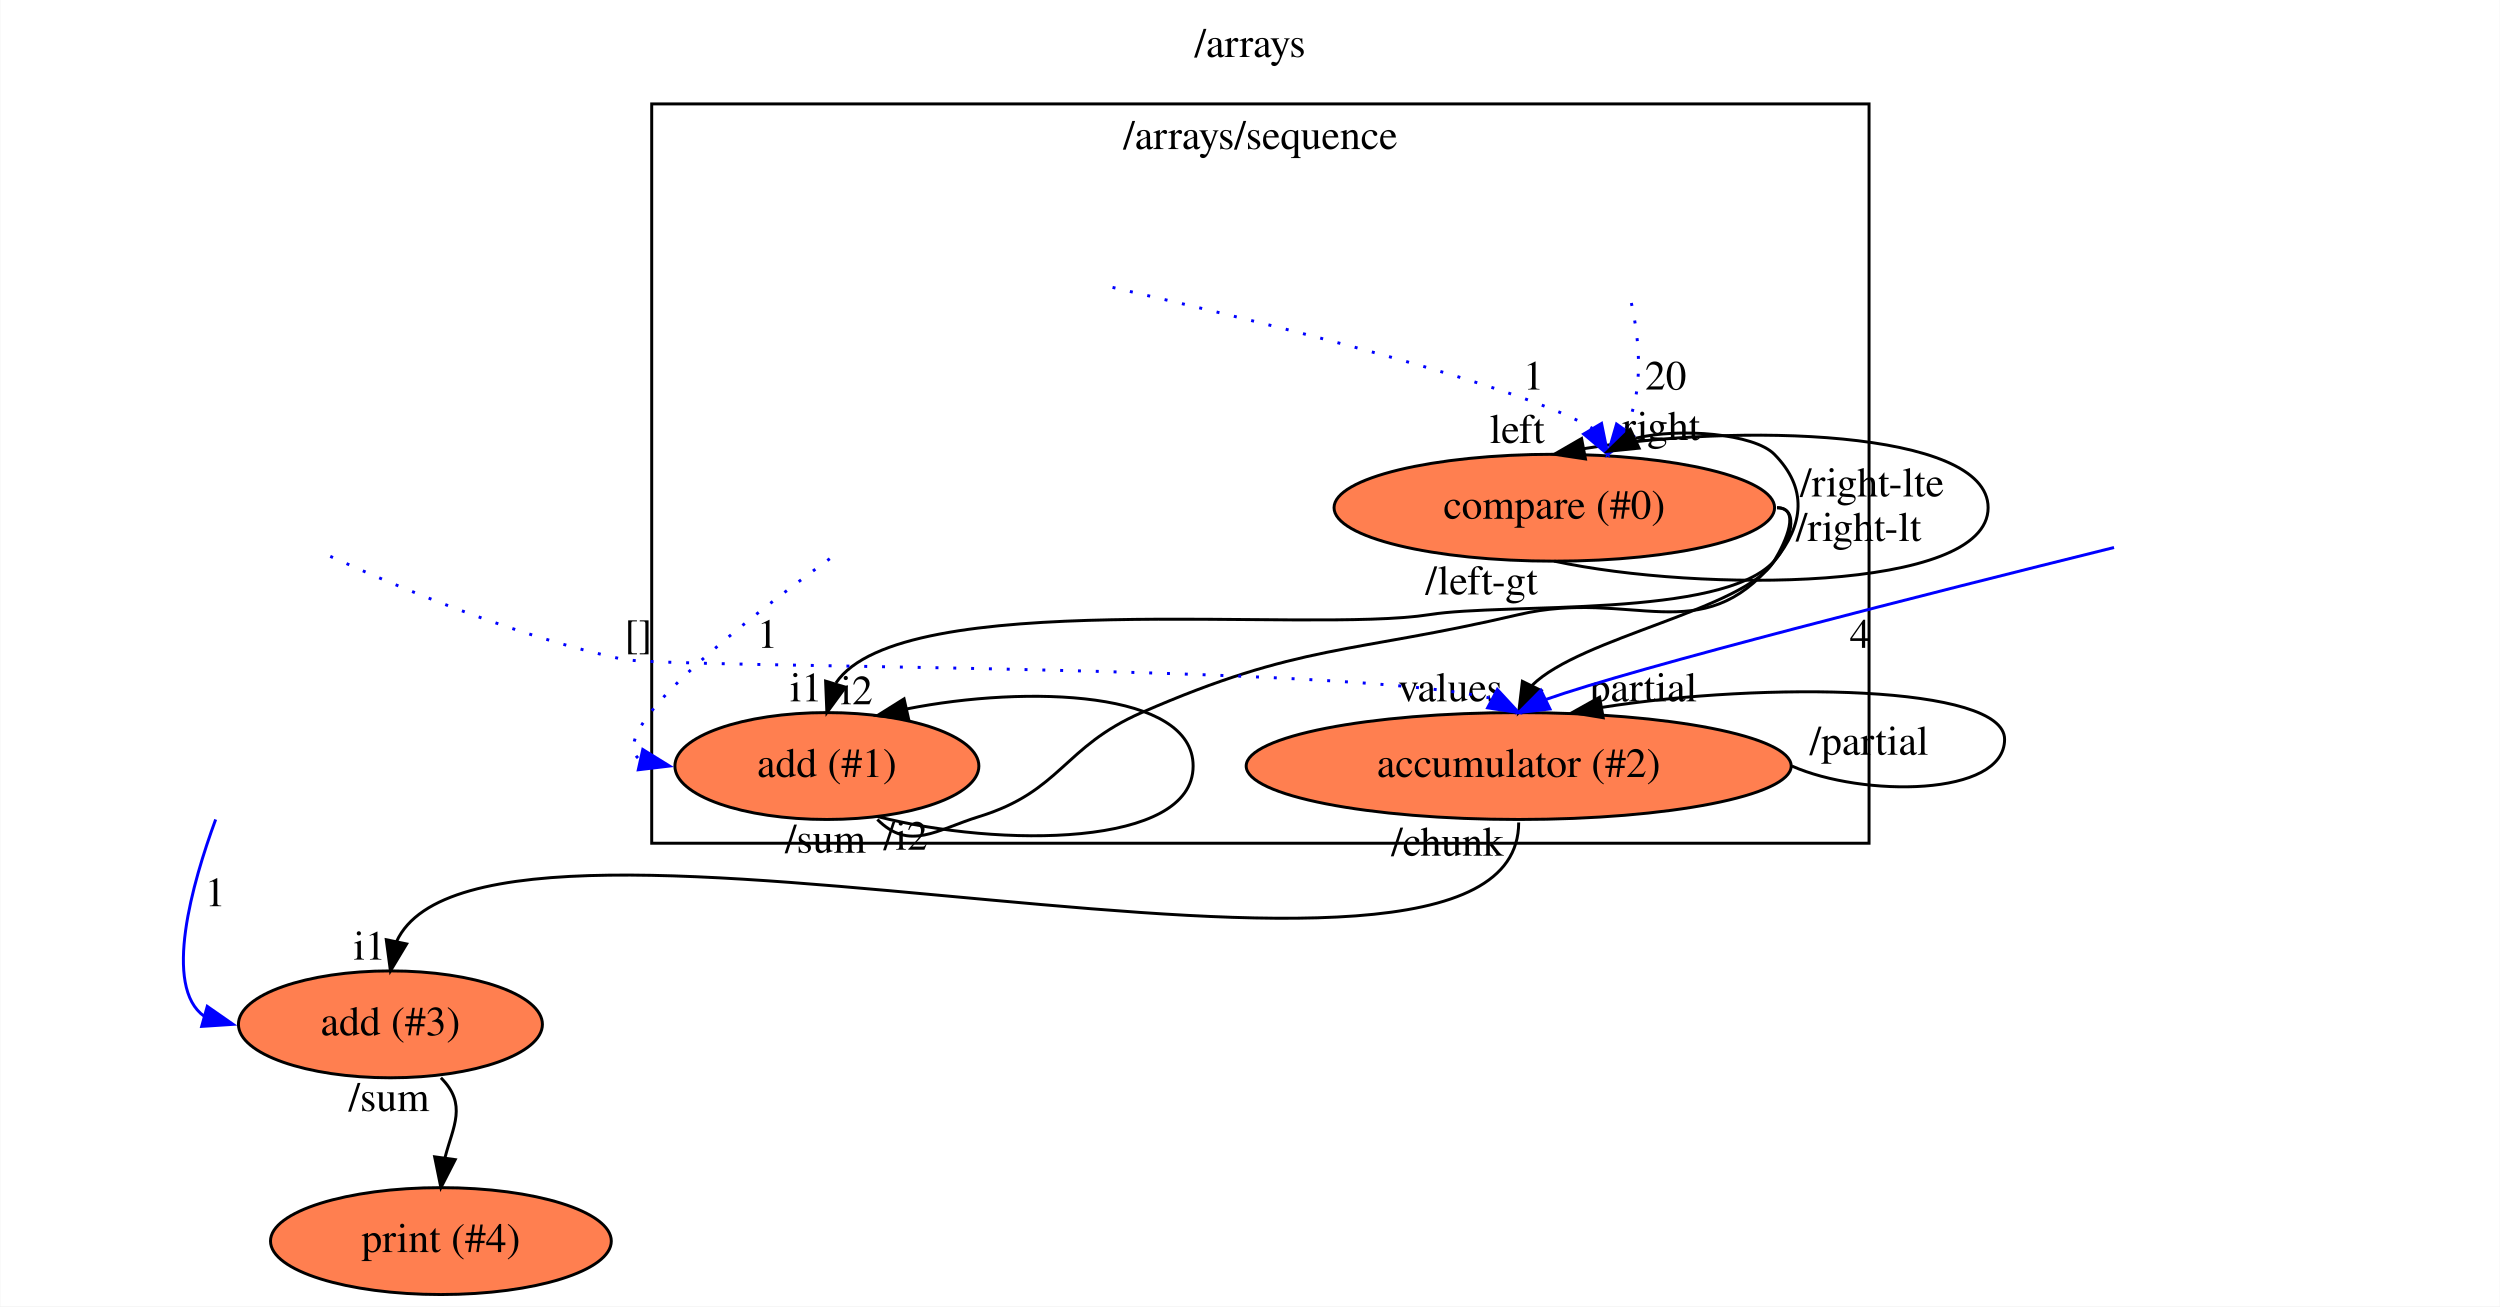
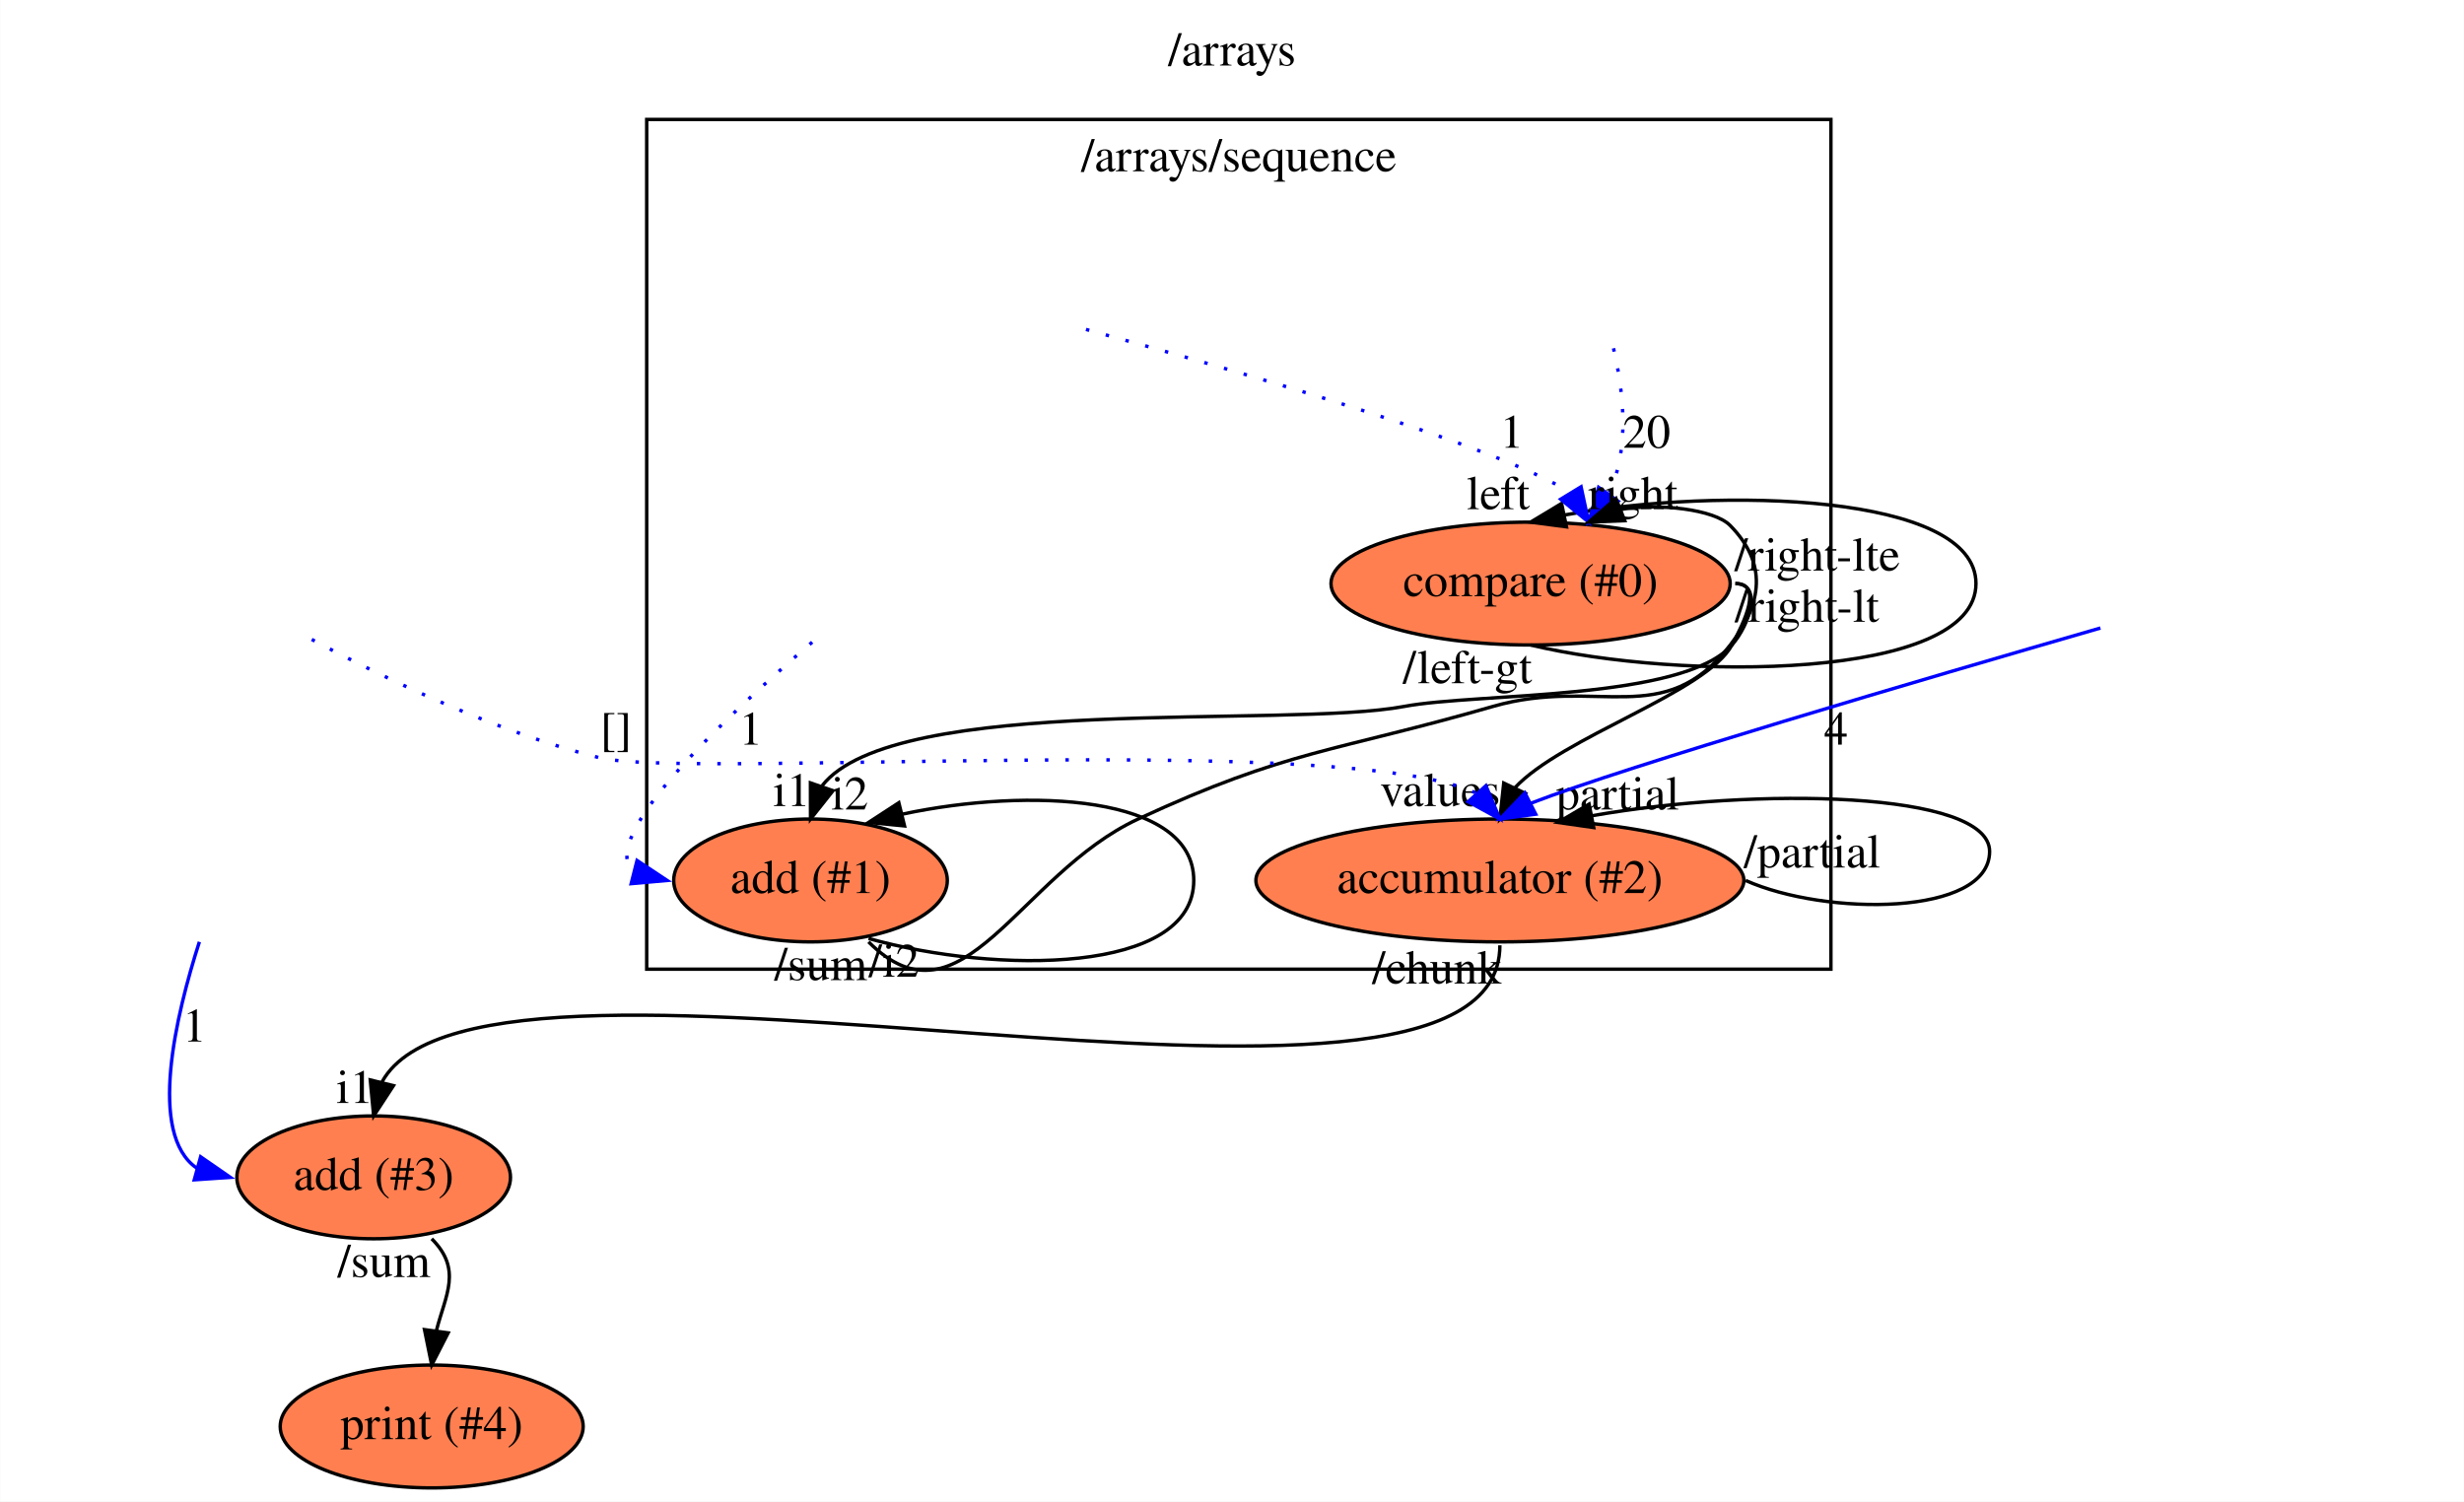
- <svg xmlns="http://www.w3.org/2000/svg" xmlns:xlink="http://www.w3.org/1999/xlink" width="842pt" height="440pt" viewBox="0.00 0.00 841.79 440.00">
+ <svg xmlns="http://www.w3.org/2000/svg" xmlns:xlink="http://www.w3.org/1999/xlink" width="722pt" height="440pt" viewBox="0.00 0.00 721.89 440.00">
  <g id="graph0" class="graph" transform="scale(1 1) rotate(0) translate(4 436)">
-     <polygon fill="white" stroke="transparent" points="-4,4 -4,-436 837.79,-436 837.79,4 -4,4" />
-     <text text-anchor="middle" x="416.89" y="-416.8" font-family="Times,serif" font-size="14.00">/arrays</text>
+     <polygon fill="white" stroke="transparent" points="-4,4 -4,-436 717.89,-436 717.89,4 -4,4" />
+     <text text-anchor="middle" x="356.94" y="-416.8" font-family="Times,serif" font-size="14.00">/arrays</text>
    <g id="clust1" class="cluster">
-       <polygon fill="none" stroke="black" points="215.39,-152 215.39,-401 625.39,-401 625.39,-152 215.39,-152" />
-       <text text-anchor="middle" x="420.39" y="-385.8" font-family="Times,serif" font-size="14.00">/arrays/sequence</text>
+       <polygon fill="none" stroke="black" points="185.44,-152 185.44,-401 532.44,-401 532.44,-152 185.44,-152" />
+       <text text-anchor="middle" x="358.94" y="-385.8" font-family="Times,serif" font-size="14.00">/arrays/sequence</text>
    </g>
    <g id="node1" class="node">
      <g id="a_node1">
-         <a xlink:href="file:///home/andrew/workspace/flow/flowstdlib/control/compare_switch/compare_switch.html" xlink:title="compare (#0)">
-           <ellipse fill="coral" stroke="black" cx="519.39" cy="-265" rx="74.19" ry="18" />
-           <text text-anchor="middle" x="519.39" y="-261.3" font-family="Times,serif" font-size="14.00">compare (#0)</text>
+         <a xlink:href="file:///Users/andrew/workspace/flow/flowstdlib/control/compare_switch/compare_switch.html" xlink:title="compare (#0)">
+           <ellipse fill="coral" stroke="black" cx="444.44" cy="-265" rx="58.49" ry="18" />
+           <text text-anchor="middle" x="444.44" y="-261.3" font-family="Times,serif" font-size="14.00">compare (#0)</text>
        </a>
      </g>
    </g>
    <g id="edge4" class="edge">
-       <path fill="none" stroke="black" d="M519.39,-247C568.09,-236.5 665.49,-236.5 665.49,-265 665.49,-291.66 580.24,-293.38 529.38,-284.89" />
-       <polygon fill="black" stroke="black" points="529.87,-281.43 519.39,-283 528.57,-288.3 529.87,-281.43" />
-       <text text-anchor="middle" x="506.89" y="-286.8" font-family="Times,serif" font-size="14.00">left</text>
-       <text text-anchor="middle" x="494.89" y="-235.8" font-family="Times,serif" font-size="14.00">/left-gt</text>
+       <path fill="none" stroke="black" d="M444.44,-247C487.94,-236.5 574.94,-236.5 574.94,-265 574.94,-291.44 500.06,-293.35 454.51,-285.11" />
+       <polygon fill="black" stroke="black" points="454.95,-281.62 444.44,-283 453.52,-288.47 454.95,-281.62" />
+       <text text-anchor="middle" x="434.94" y="-286.8" font-family="Times,serif" font-size="14.00">left</text>
+       <text text-anchor="middle" x="425.94" y="-235.8" font-family="Times,serif" font-size="14.00">/left-gt</text>
    </g>
    <g id="node4" class="node">
      <g id="a_node4">
-         <a xlink:href="file:///home/andrew/workspace/flow/flowstdlib/data/accumulate/accumulate.html" xlink:title="accumulator (#2)">
-           <ellipse fill="coral" stroke="black" cx="507.39" cy="-178" rx="91.78" ry="18" />
-           <text text-anchor="middle" x="507.39" y="-174.3" font-family="Times,serif" font-size="14.00">accumulator (#2)</text>
+         <a xlink:href="file:///Users/andrew/workspace/flow/flowstdlib/data/accumulate/accumulate.html" xlink:title="accumulator (#2)">
+           <ellipse fill="coral" stroke="black" cx="435.44" cy="-178" rx="71.49" ry="18" />
+           <text text-anchor="middle" x="435.44" y="-174.3" font-family="Times,serif" font-size="14.00">accumulator (#2)</text>
        </a>
      </g>
    </g>
    <g id="edge3" class="edge">
-       <path fill="none" stroke="black" d="M594.39,-265C602.41,-265 597.55,-253.85 593.39,-247 583.58,-230.83 528.12,-221.33 511.87,-205.14" />
-       <polygon fill="black" stroke="black" points="514.93,-203.44 507.39,-196 508.64,-206.52 514.93,-203.44" />
-       <text text-anchor="middle" x="484.39" y="-199.8" font-family="Times,serif" font-size="14.00">values</text>
-       <text text-anchor="middle" x="626.39" y="-268.8" font-family="Times,serif" font-size="14.00">/right-lte</text>
+       <path fill="none" stroke="black" d="M504.44,-265C512.46,-265 507.23,-254.06 503.44,-247 495.99,-233.08 453.48,-219.99 439.73,-205.04" />
+       <polygon fill="black" stroke="black" points="442.89,-203.53 435.44,-196 436.57,-206.54 442.89,-203.53" />
+       <text text-anchor="middle" x="417.94" y="-199.8" font-family="Times,serif" font-size="14.00">values</text>
+       <text text-anchor="middle" x="528.44" y="-268.8" font-family="Times,serif" font-size="14.00">/right-lte</text>
    </g>
    <g id="node5" class="node">
      <g id="a_node5">
-         <a xlink:href="file:///home/andrew/workspace/flow/flowstdlib/math/add/add.html" xlink:title="add (#1)">
-           <ellipse fill="coral" stroke="black" cx="274.39" cy="-178" rx="51.19" ry="18" />
-           <text text-anchor="middle" x="274.39" y="-174.3" font-family="Times,serif" font-size="14.00">add (#1)</text>
+         <a xlink:href="file:///Users/andrew/workspace/flow/flowstdlib/math/add/add.html" xlink:title="add (#1)">
+           <ellipse fill="coral" stroke="black" cx="233.44" cy="-178" rx="40.09" ry="18" />
+           <text text-anchor="middle" x="233.44" y="-174.3" font-family="Times,serif" font-size="14.00">add (#1)</text>
        </a>
      </g>
    </g>
    <g id="edge5" class="edge">
-       <path fill="none" stroke="black" d="M594.39,-265C602.41,-265 598.77,-252.94 593.39,-247 575.88,-227.67 503.16,-233.09 477.39,-229 435.96,-222.42 299.53,-238.62 277.43,-205.97" />
-       <polygon fill="black" stroke="black" points="280.65,-204.55 274.39,-196 273.96,-206.59 280.65,-204.55" />
-       <text text-anchor="middle" x="267.39" y="-199.8" font-family="Times,serif" font-size="14.00">i1</text>
-       <text text-anchor="middle" x="621.89" y="-253.8" font-family="Times,serif" font-size="14.00">/right-lt</text>
+       <path fill="none" stroke="black" d="M504.44,-265C512.46,-265 508.73,-253.02 503.44,-247 489.12,-230.69 428.77,-233.02 407.44,-229 372.4,-222.39 257.97,-232.98 236.82,-205.73" />
+       <polygon fill="black" stroke="black" points="240.03,-204.3 233.44,-196 233.42,-206.59 240.03,-204.3" />
+       <text text-anchor="middle" x="227.94" y="-199.8" font-family="Times,serif" font-size="14.00">i1</text>
+       <text text-anchor="middle" x="525.44" y="-253.8" font-family="Times,serif" font-size="14.00">/right-lt</text>
    </g>
    <g id="edge1" class="edge">
-       <path fill="none" stroke="blue" stroke-dasharray="1,5" d="M545.34,-333.95C548.06,-321.34 549.72,-304.19 543.25,-291.21" />
-       <polygon fill="blue" stroke="blue" points="546.05,-289.11 537.39,-283 540.35,-293.17 546.05,-289.11" />
-       <text text-anchor="middle" x="556.89" y="-304.8" font-family="Times,serif" font-size="14.00">20</text>
+       <path fill="none" stroke="blue" stroke-dasharray="1,5" d="M468.73,-333.94C471.68,-321.34 473.63,-304.19 467.27,-291.21" />
+       <polygon fill="blue" stroke="blue" points="470.08,-289.13 461.44,-283 464.37,-293.18 470.08,-289.13" />
+       <text text-anchor="middle" x="478.44" y="-304.8" font-family="Times,serif" font-size="14.00">20</text>
    </g>
    <g id="edge2" class="edge">
-       <path fill="none" stroke="blue" stroke-dasharray="1,5" d="M370.6,-339.21C426.42,-326.35 509.21,-305.73 532.24,-291.68" />
-       <polygon fill="blue" stroke="blue" points="535.3,-293.39 537.39,-283 529.28,-289.81 535.3,-293.39" />
-       <text text-anchor="middle" x="512.39" y="-304.8" font-family="Times,serif" font-size="14.00">1</text>
+       <path fill="none" stroke="blue" stroke-dasharray="1,5" d="M314.16,-339.47C362.03,-326.43 434.85,-305.24 456.22,-291.56" />
+       <polygon fill="blue" stroke="blue" points="459.23,-293.36 461.44,-283 453.25,-289.72 459.23,-293.36" />
+       <text text-anchor="middle" x="438.94" y="-304.8" font-family="Times,serif" font-size="14.00">1</text>
    </g>
    <g id="edge11" class="edge">
-       <path fill="none" stroke="black" d="M599.39,-178C623.04,-167.5 671.04,-167.5 671.04,-187 671.04,-205.36 590.3,-206.43 535.33,-197.74" />
-       <polygon fill="black" stroke="black" points="535.85,-194.27 525.39,-196 534.64,-201.17 535.85,-194.27" />
-       <text text-anchor="middle" x="549.39" y="-199.8" font-family="Times,serif" font-size="14.00">partial</text>
-       <text text-anchor="middle" x="625.39" y="-181.8" font-family="Times,serif" font-size="14.00">/partial</text>
+       <path fill="none" stroke="black" d="M507.44,-178C530.94,-167.5 578.94,-167.5 578.94,-186.5 578.94,-204.24 510.38,-205.42 462.35,-196.95" />
+       <polygon fill="black" stroke="black" points="462.93,-193.5 452.44,-195 461.58,-200.37 462.93,-193.5" />
+       <text text-anchor="middle" x="469.94" y="-198.8" font-family="Times,serif" font-size="14.00">partial</text>
+       <text text-anchor="middle" x="526.94" y="-181.8" font-family="Times,serif" font-size="14.00">/partial</text>
    </g>
    <g id="node9" class="node">
      <g id="a_node9">
-         <a xlink:href="file:///home/andrew/workspace/flow/flowstdlib/math/add/add.html" xlink:title="add (#3)">
-           <ellipse fill="coral" stroke="black" cx="127.39" cy="-91" rx="51.19" ry="18" />
-           <text text-anchor="middle" x="127.39" y="-87.3" font-family="Times,serif" font-size="14.00">add (#3)</text>
+         <a xlink:href="file:///Users/andrew/workspace/flow/flowstdlib/math/add/add.html" xlink:title="add (#3)">
+           <ellipse fill="coral" stroke="black" cx="105.44" cy="-91" rx="40.09" ry="18" />
+           <text text-anchor="middle" x="105.44" y="-87.3" font-family="Times,serif" font-size="14.00">add (#3)</text>
        </a>
      </g>
    </g>
    <g id="edge12" class="edge">
-       <path fill="none" stroke="black" d="M507.39,-159C507.39,-77.49 159.35,-184.21 129.44,-118.87" />
-       <polygon fill="black" stroke="black" points="132.85,-118.08 127.39,-109 125.99,-119.5 132.85,-118.08" />
-       <text text-anchor="middle" x="120.39" y="-112.8" font-family="Times,serif" font-size="14.00">i1</text>
-       <text text-anchor="middle" x="483.39" y="-147.8" font-family="Times,serif" font-size="14.00">/chunk</text>
+       <path fill="none" stroke="black" d="M435.44,-159C435.44,-88.6 138.11,-173.63 107.91,-119.01" />
+       <polygon fill="black" stroke="black" points="111.24,-117.87 105.44,-109 104.44,-119.55 111.24,-117.87" />
+       <text text-anchor="middle" x="99.94" y="-112.8" font-family="Times,serif" font-size="14.00">i1</text>
+       <text text-anchor="middle" x="416.94" y="-147.8" font-family="Times,serif" font-size="14.00">/chunk</text>
    </g>
    <g id="edge8" class="edge">
-       <path fill="none" stroke="black" d="M291.39,-160C302.19,-149.2 311.15,-156.5 325.74,-161 353.3,-169.51 353.96,-184.45 380.39,-196 433.83,-219.35 450.61,-215.7 507.39,-229 545.45,-237.92 568.84,-216.66 593.49,-247 603.58,-259.42 604.7,-271.59 593.49,-283 586.66,-289.95 561.64,-292.03 546.82,-288.41" />
-       <polygon fill="black" stroke="black" points="547.93,-285.06 537.39,-284 544.97,-291.4 547.93,-285.06" />
-       <text text-anchor="middle" x="555.39" y="-287.8" font-family="Times,serif" font-size="14.00">right</text>
-       <text text-anchor="middle" x="273.89" y="-148.8" font-family="Times,serif" font-size="14.00">/sum</text>
+       <path fill="none" stroke="black" d="M250.44,-160C277.73,-132.72 294.44,-179.77 329.44,-196 373.44,-216.4 386.84,-215.58 433.44,-229 464.1,-237.83 483.41,-221.77 502.94,-247 512.46,-259.3 513.81,-270.87 502.94,-282 498.26,-286.8 481.92,-288.59 470.83,-286.72" />
+       <polygon fill="black" stroke="black" points="472.03,-283.43 461.44,-283 469.45,-289.94 472.03,-283.43" />
+       <text text-anchor="middle" x="474.44" y="-286.8" font-family="Times,serif" font-size="14.00">right</text>
+       <text text-anchor="middle" x="236.44" y="-148.8" font-family="Times,serif" font-size="14.00">/sum</text>
    </g>
    <g id="edge7" class="edge">
-       <path fill="none" stroke="black" d="M291.39,-161C332.51,-150.5 397.74,-150.5 397.74,-178 397.74,-203.41 342.07,-205.34 301.17,-197.21" />
-       <polygon fill="black" stroke="black" points="301.92,-193.79 291.39,-195 300.38,-200.62 301.92,-193.79" />
-       <text text-anchor="middle" x="284.39" y="-198.8" font-family="Times,serif" font-size="14.00">i2</text>
-       <text text-anchor="middle" x="300.89" y="-149.8" font-family="Times,serif" font-size="14.00">/i2</text>
+       <path fill="none" stroke="black" d="M250.44,-161C287.88,-150.5 345.74,-150.5 345.74,-178 345.74,-203.14 297.39,-205.3 260.5,-197.46" />
+       <polygon fill="black" stroke="black" points="260.99,-193.98 250.44,-195 259.32,-200.78 260.99,-193.98" />
+       <text text-anchor="middle" x="244.94" y="-198.8" font-family="Times,serif" font-size="14.00">i2</text>
+       <text text-anchor="middle" x="257.94" y="-149.8" font-family="Times,serif" font-size="14.00">/i2</text>
    </g>
    <g id="edge6" class="edge">
-       <path fill="none" stroke="blue" stroke-dasharray="1,5" d="M275.35,-247.82C245.6,-226.22 198.99,-189.58 211.31,-180.22" />
-       <polygon fill="blue" stroke="blue" points="212.38,-183.57 221.39,-178 210.87,-176.74 212.38,-183.57" />
-       <text text-anchor="middle" x="254.39" y="-217.8" font-family="Times,serif" font-size="14.00">1</text>
+       <path fill="none" stroke="blue" stroke-dasharray="1,5" d="M233.93,-247.82C209.01,-226.42 170.4,-190.24 181.64,-180.48" />
+       <polygon fill="blue" stroke="blue" points="182.61,-183.85 191.44,-178 180.89,-177.06 182.61,-183.85" />
+       <text text-anchor="middle" x="215.94" y="-217.8" font-family="Times,serif" font-size="14.00">1</text>
    </g>
    <g id="edge9" class="edge">
-       <path fill="none" stroke="blue" stroke-dasharray="1,5" d="M107.13,-248.62C132.95,-236.9 170.65,-221.53 205.39,-214 220.09,-210.82 450.15,-212.37 498.51,-200.71" />
-       <polygon fill="blue" stroke="blue" points="500.2,-203.78 507.39,-196 496.92,-197.59 500.2,-203.78" />
-       <text text-anchor="middle" x="210.89" y="-217.8" font-family="Times,serif" font-size="14.00">[]</text>
+       <path fill="none" stroke="blue" stroke-dasharray="1,5" d="M87.29,-248.63C109.18,-236.92 141.31,-221.56 171.44,-214 197.07,-207.58 389.75,-221.9 428.62,-203.55" />
+       <polygon fill="blue" stroke="blue" points="431.34,-205.77 435.44,-196 426.14,-201.07 431.34,-205.77" />
+       <text text-anchor="middle" x="176.44" y="-217.8" font-family="Times,serif" font-size="14.00">[]</text>
    </g>
    <g id="edge10" class="edge">
-       <path fill="none" stroke="blue" d="M707.9,-251.6C646.34,-236.34 546.76,-211.12 516.44,-200.39" />
-       <polygon fill="blue" stroke="blue" points="517.92,-197.22 507.39,-196 514.86,-203.52 517.92,-197.22" />
-       <text text-anchor="middle" x="622.39" y="-217.8" font-family="Times,serif" font-size="14.00">4</text>
+       <path fill="none" stroke="blue" d="M611.41,-251.97C558.95,-236.83 472.7,-211.51 444.6,-200.66" />
+       <polygon fill="blue" stroke="blue" points="445.94,-197.42 435.44,-196 442.77,-203.66 445.94,-197.42" />
+       <text text-anchor="middle" x="533.94" y="-217.8" font-family="Times,serif" font-size="14.00">4</text>
    </g>
    <g id="node11" class="node">
      <g id="a_node11">
-         <a xlink:href="file:///home/andrew/workspace/flow/flowruntime/stdio/stdout.html" xlink:title="print (#4)">
-           <ellipse fill="coral" stroke="black" cx="144.39" cy="-18" rx="57.39" ry="18" />
-           <text text-anchor="middle" x="144.39" y="-14.3" font-family="Times,serif" font-size="14.00">print (#4)</text>
+         <a xlink:href="file:///Users/andrew/workspace/flow/flowruntime/stdio/stdout.html" xlink:title="print (#4)">
+           <ellipse fill="coral" stroke="black" cx="122.44" cy="-18" rx="44.39" ry="18" />
+           <text text-anchor="middle" x="122.44" y="-14.3" font-family="Times,serif" font-size="14.00">print (#4)</text>
        </a>
      </g>
    </g>
    <g id="edge14" class="edge">
-       <path fill="none" stroke="black" d="M144.39,-73C153.39,-64.01 148.47,-56.63 145.78,-46.14" />
-       <polygon fill="black" stroke="black" points="149.21,-45.43 144.39,-36 142.28,-46.38 149.21,-45.43" />
-       <text text-anchor="middle" x="126.89" y="-61.8" font-family="Times,serif" font-size="14.00">/sum</text>
+       <path fill="none" stroke="black" d="M122.44,-73C131.44,-64.01 126.52,-56.63 123.83,-46.14" />
+       <polygon fill="black" stroke="black" points="127.27,-45.43 122.44,-36 120.33,-46.38 127.27,-45.43" />
+       <text text-anchor="middle" x="108.44" y="-61.8" font-family="Times,serif" font-size="14.00">/sum</text>
    </g>
    <g id="edge13" class="edge">
-       <path fill="none" stroke="blue" d="M68.53,-160.01C60.69,-138.67 50.64,-103.63 64.7,-93.7" />
-       <polygon fill="blue" stroke="blue" points="65.7,-97.05 74.39,-91 63.82,-90.31 65.7,-97.05" />
-       <text text-anchor="middle" x="68.39" y="-130.8" font-family="Times,serif" font-size="14.00">1</text>
+       <path fill="none" stroke="blue" d="M54.37,-160.01C47.51,-138.67 39.09,-103.63 53.62,-93.7" />
+       <polygon fill="blue" stroke="blue" points="54.73,-97.02 63.44,-91 52.87,-90.28 54.73,-97.02" />
+       <text text-anchor="middle" x="52.94" y="-130.8" font-family="Times,serif" font-size="14.00">1</text>
    </g>
  </g>
</svg>
